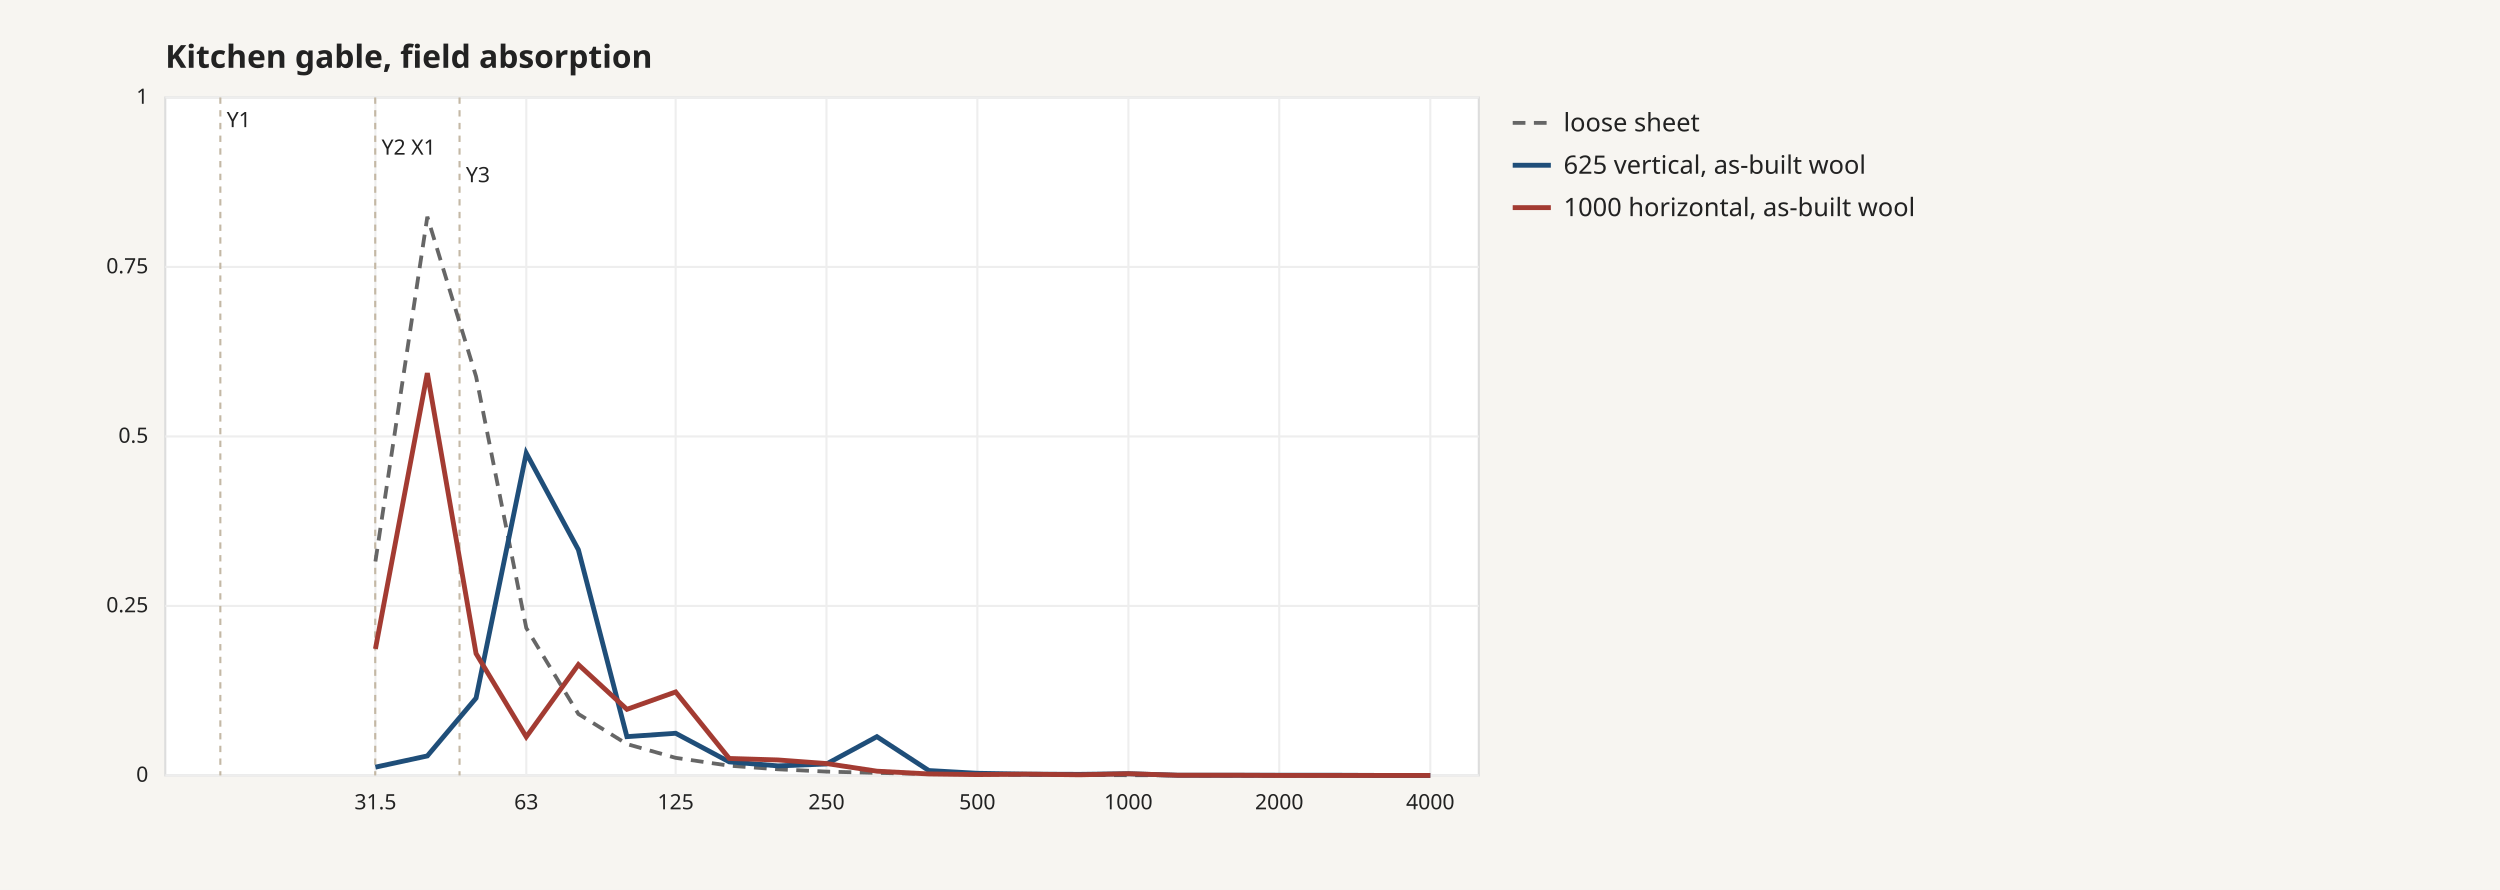
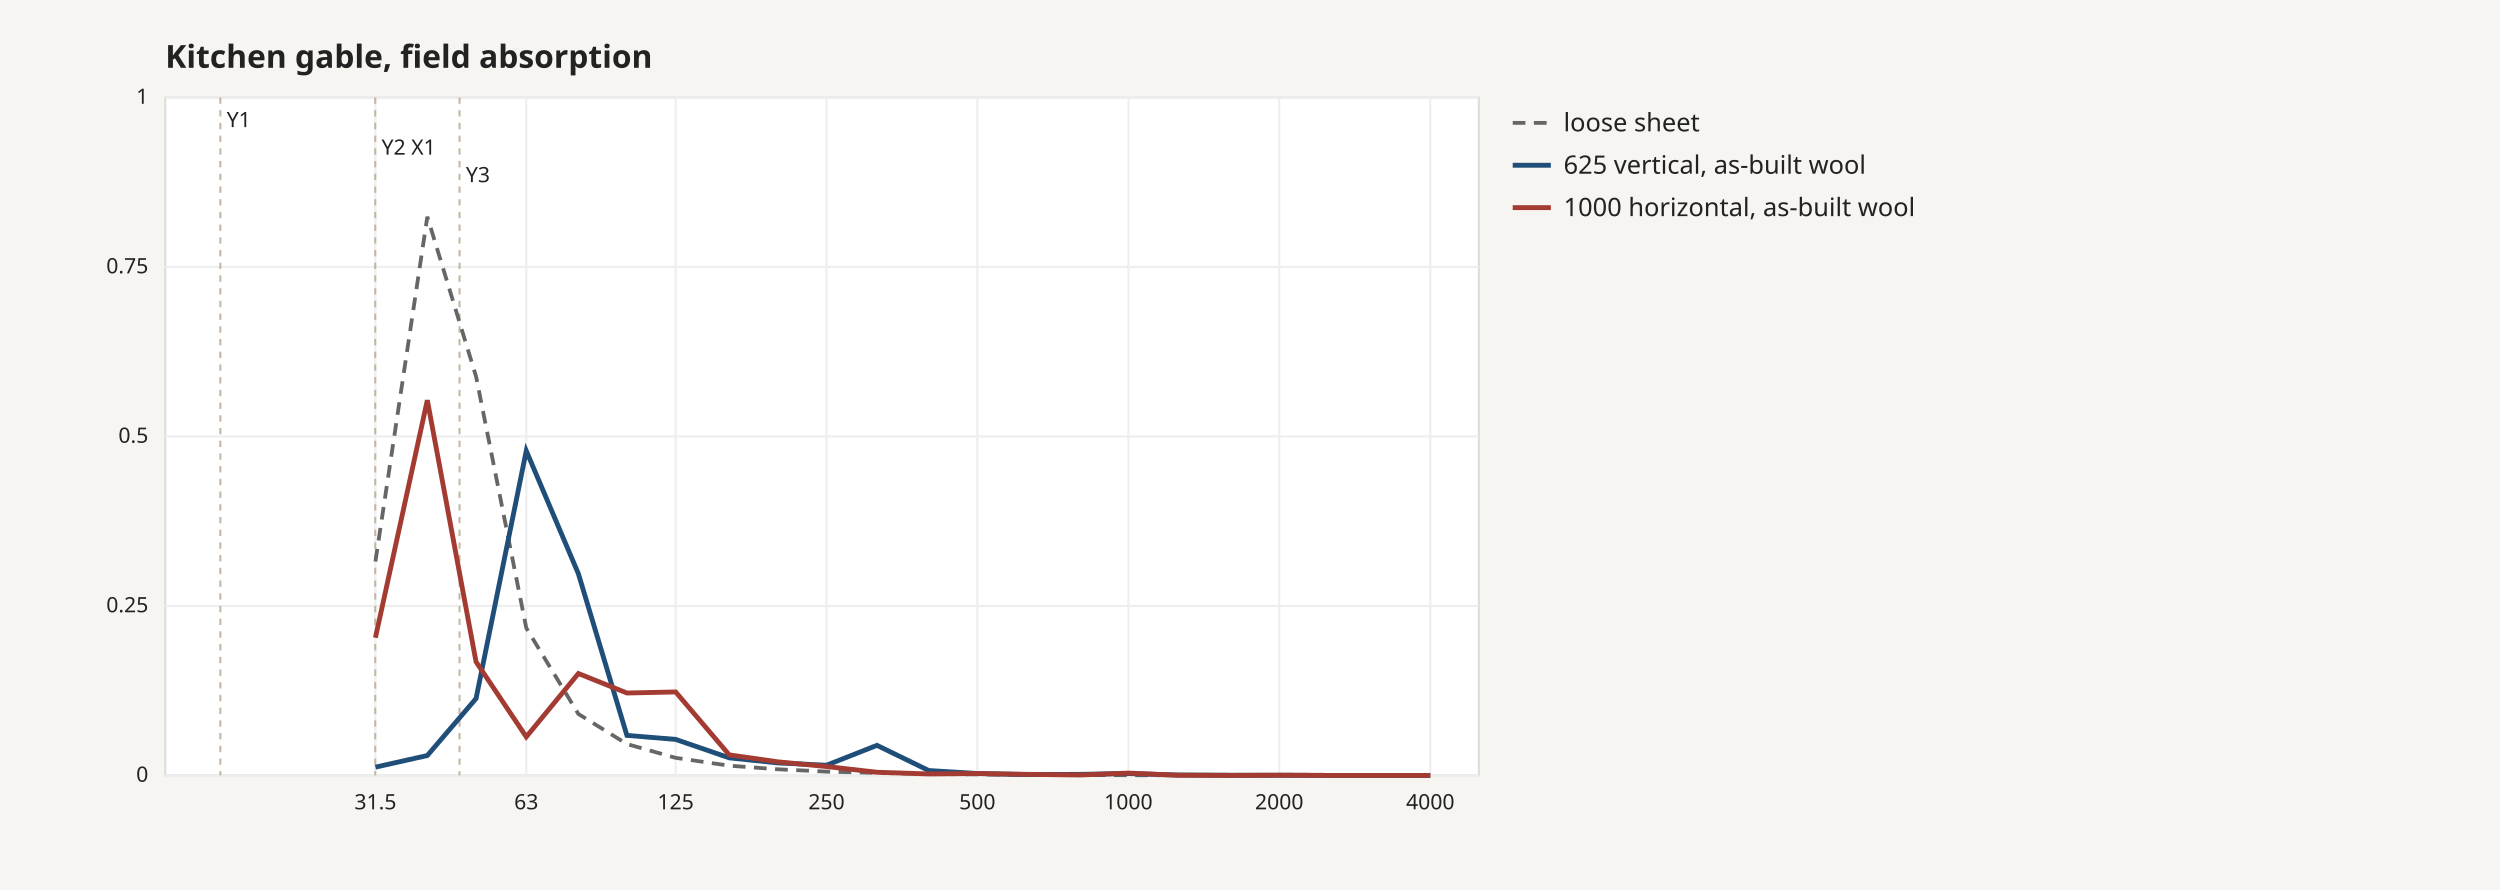
<svg xmlns="http://www.w3.org/2000/svg" width="1180" height="420" viewBox="0 0 1180 420">
  <rect width="100%" height="100%" fill="#f7f5f1" />
  <style>text{font-family:system-ui,sans-serif;fill:#222}</style>
  <text x="78" y="32" font-size="15" font-weight="600">Kitchen gable, field absorption</text>
  <rect x="78" y="46" width="620" height="320" fill="#fff" stroke="#ddd" />
  <line x1="177.2" y1="46" x2="177.2" y2="366" stroke="#eee" />
  <text x="177.2" y="382" font-size="10" text-anchor="middle">31.5</text>
  <line x1="248.4" y1="46" x2="248.4" y2="366" stroke="#eee" />
  <text x="248.4" y="382" font-size="10" text-anchor="middle">63</text>
  <line x1="318.9" y1="46" x2="318.9" y2="366" stroke="#eee" />
  <text x="318.9" y="382" font-size="10" text-anchor="middle">125</text>
  <line x1="390.1" y1="46" x2="390.1" y2="366" stroke="#eee" />
  <text x="390.1" y="382" font-size="10" text-anchor="middle">250</text>
  <line x1="461.3" y1="46" x2="461.3" y2="366" stroke="#eee" />
  <text x="461.3" y="382" font-size="10" text-anchor="middle">500</text>
  <line x1="532.6" y1="46" x2="532.6" y2="366" stroke="#eee" />
  <text x="532.6" y="382" font-size="10" text-anchor="middle">1000</text>
  <line x1="603.8" y1="46" x2="603.8" y2="366" stroke="#eee" />
  <text x="603.8" y="382" font-size="10" text-anchor="middle">2000</text>
  <line x1="675.1" y1="46" x2="675.1" y2="366" stroke="#eee" />
  <text x="675.1" y="382" font-size="10" text-anchor="middle">4000</text>
  <line x1="78" y1="366.0" x2="698" y2="366.0" stroke="#eee" />
  <text x="70" y="369.0" font-size="10" text-anchor="end">0</text>
  <line x1="78" y1="286.0" x2="698" y2="286.0" stroke="#eee" />
  <text x="70" y="289.0" font-size="10" text-anchor="end">0.25</text>
  <line x1="78" y1="206.0" x2="698" y2="206.0" stroke="#eee" />
  <text x="70" y="209.0" font-size="10" text-anchor="end">0.5</text>
  <line x1="78" y1="126.0" x2="698" y2="126.0" stroke="#eee" />
  <text x="70" y="129.0" font-size="10" text-anchor="end">0.75</text>
  <line x1="78" y1="46.0" x2="698" y2="46.0" stroke="#eee" />
  <text x="70" y="49.0" font-size="10" text-anchor="end">1</text>
  <line x1="104.0" y1="46" x2="104.0" y2="366" stroke="#c4b8a5" stroke-dasharray="3 3" />
  <text x="107.0" y="60.0" font-size="10" fill="#7a6a52">Y1</text>
  <line x1="177.1" y1="46" x2="177.1" y2="366" stroke="#c4b8a5" stroke-dasharray="3 3" />
  <text x="180.1" y="73.0" font-size="10" fill="#7a6a52">Y2 X1</text>
  <line x1="216.9" y1="46" x2="216.9" y2="366" stroke="#c4b8a5" stroke-dasharray="3 3" />
  <text x="219.9" y="86.0" font-size="10" fill="#7a6a52">Y3</text>
  <path d="M177.2,265.0 L201.7,102.3 L224.7,177.7 L248.4,296.4 L273.0,337.0 L295.9,351.2 L318.9,357.7 L344.2,361.4 L367.2,363.1 L390.1,364.2 L413.9,364.8 L438.4,365.3 L461.3,365.5 L485.1,365.7 L509.6,365.8 L532.6,365.9 L555.5,365.9 L580.9,366.0 L603.8,366.0 L626.8,366.0 L650.5,366.0 L675.1,366.0" fill="none" stroke="#666666" stroke-width="1.8" stroke-dasharray="6 4" />
  <line x1="714" y1="58" x2="732" y2="58" stroke="#666666" stroke-width="1.8" stroke-dasharray="6 4" />
  <text x="738" y="62" font-size="12" fill="#666666">loose sheet</text>
-   <path d="M177.2,362.1 L201.7,356.8 L224.7,329.5 L248.4,213.9 L273.0,259.5 L295.9,347.7 L318.9,346.1 L344.2,359.6 L367.2,361.5 L390.1,360.6 L413.9,347.7 L438.4,363.7 L461.3,365.0 L485.1,365.4 L509.6,365.5 L532.6,365.2 L555.5,365.9 L580.9,365.9 L603.8,365.9 L626.8,365.9 L650.5,366.0 L675.1,366.0" fill="none" stroke="#1f4e79" stroke-width="2.3" />
+   <path d="M177.2,362.1 L201.7,356.6 L224.7,329.7 L248.4,212.8 L273.0,270.8 L295.9,347.1 L318.9,349.0 L344.2,357.7 L367.2,360.1 L390.1,361.2 L413.9,351.8 L438.4,363.7 L461.3,365.1 L485.1,365.6 L509.6,365.5 L532.6,365.1 L555.5,365.8 L580.9,365.9 L603.8,365.9 L626.8,366.0 L650.5,366.0 L675.1,366.0" fill="none" stroke="#1f4e79" stroke-width="2.3" />
  <line x1="714" y1="78" x2="732" y2="78" stroke="#1f4e79" stroke-width="2.3" />
  <text x="738" y="82" font-size="12" fill="#1f4e79">625 vertical, as-built wool</text>
-   <path d="M177.2,306.3 L201.7,176.1 L224.7,308.5 L248.4,347.8 L273.0,313.7 L295.9,334.8 L318.9,326.6 L344.2,358.0 L367.2,358.7 L390.1,360.4 L413.9,364.0 L438.4,365.3 L461.3,365.6 L485.1,365.4 L509.6,365.7 L532.6,365.2 L555.5,365.9 L580.9,365.9 L603.8,366.0 L626.8,366.0 L650.5,366.0 L675.1,366.0" fill="none" stroke="#a33b32" stroke-width="2.3" />
+   <path d="M177.2,301.0 L201.7,188.9 L224.7,312.4 L248.4,347.8 L273.0,317.9 L295.9,327.1 L318.9,326.6 L344.2,356.3 L367.2,359.6 L390.1,361.8 L413.9,364.5 L438.4,365.3 L461.3,365.1 L485.1,365.5 L509.6,365.8 L532.6,364.9 L555.5,365.9 L580.9,366.0 L603.8,365.9 L626.8,366.0 L650.5,366.0 L675.1,366.0" fill="none" stroke="#a33b32" stroke-width="2.3" />
  <line x1="714" y1="98" x2="732" y2="98" stroke="#a33b32" stroke-width="2.3" />
  <text x="738" y="102" font-size="12" fill="#a33b32">1000 horizontal, as-built wool</text>
</svg>
